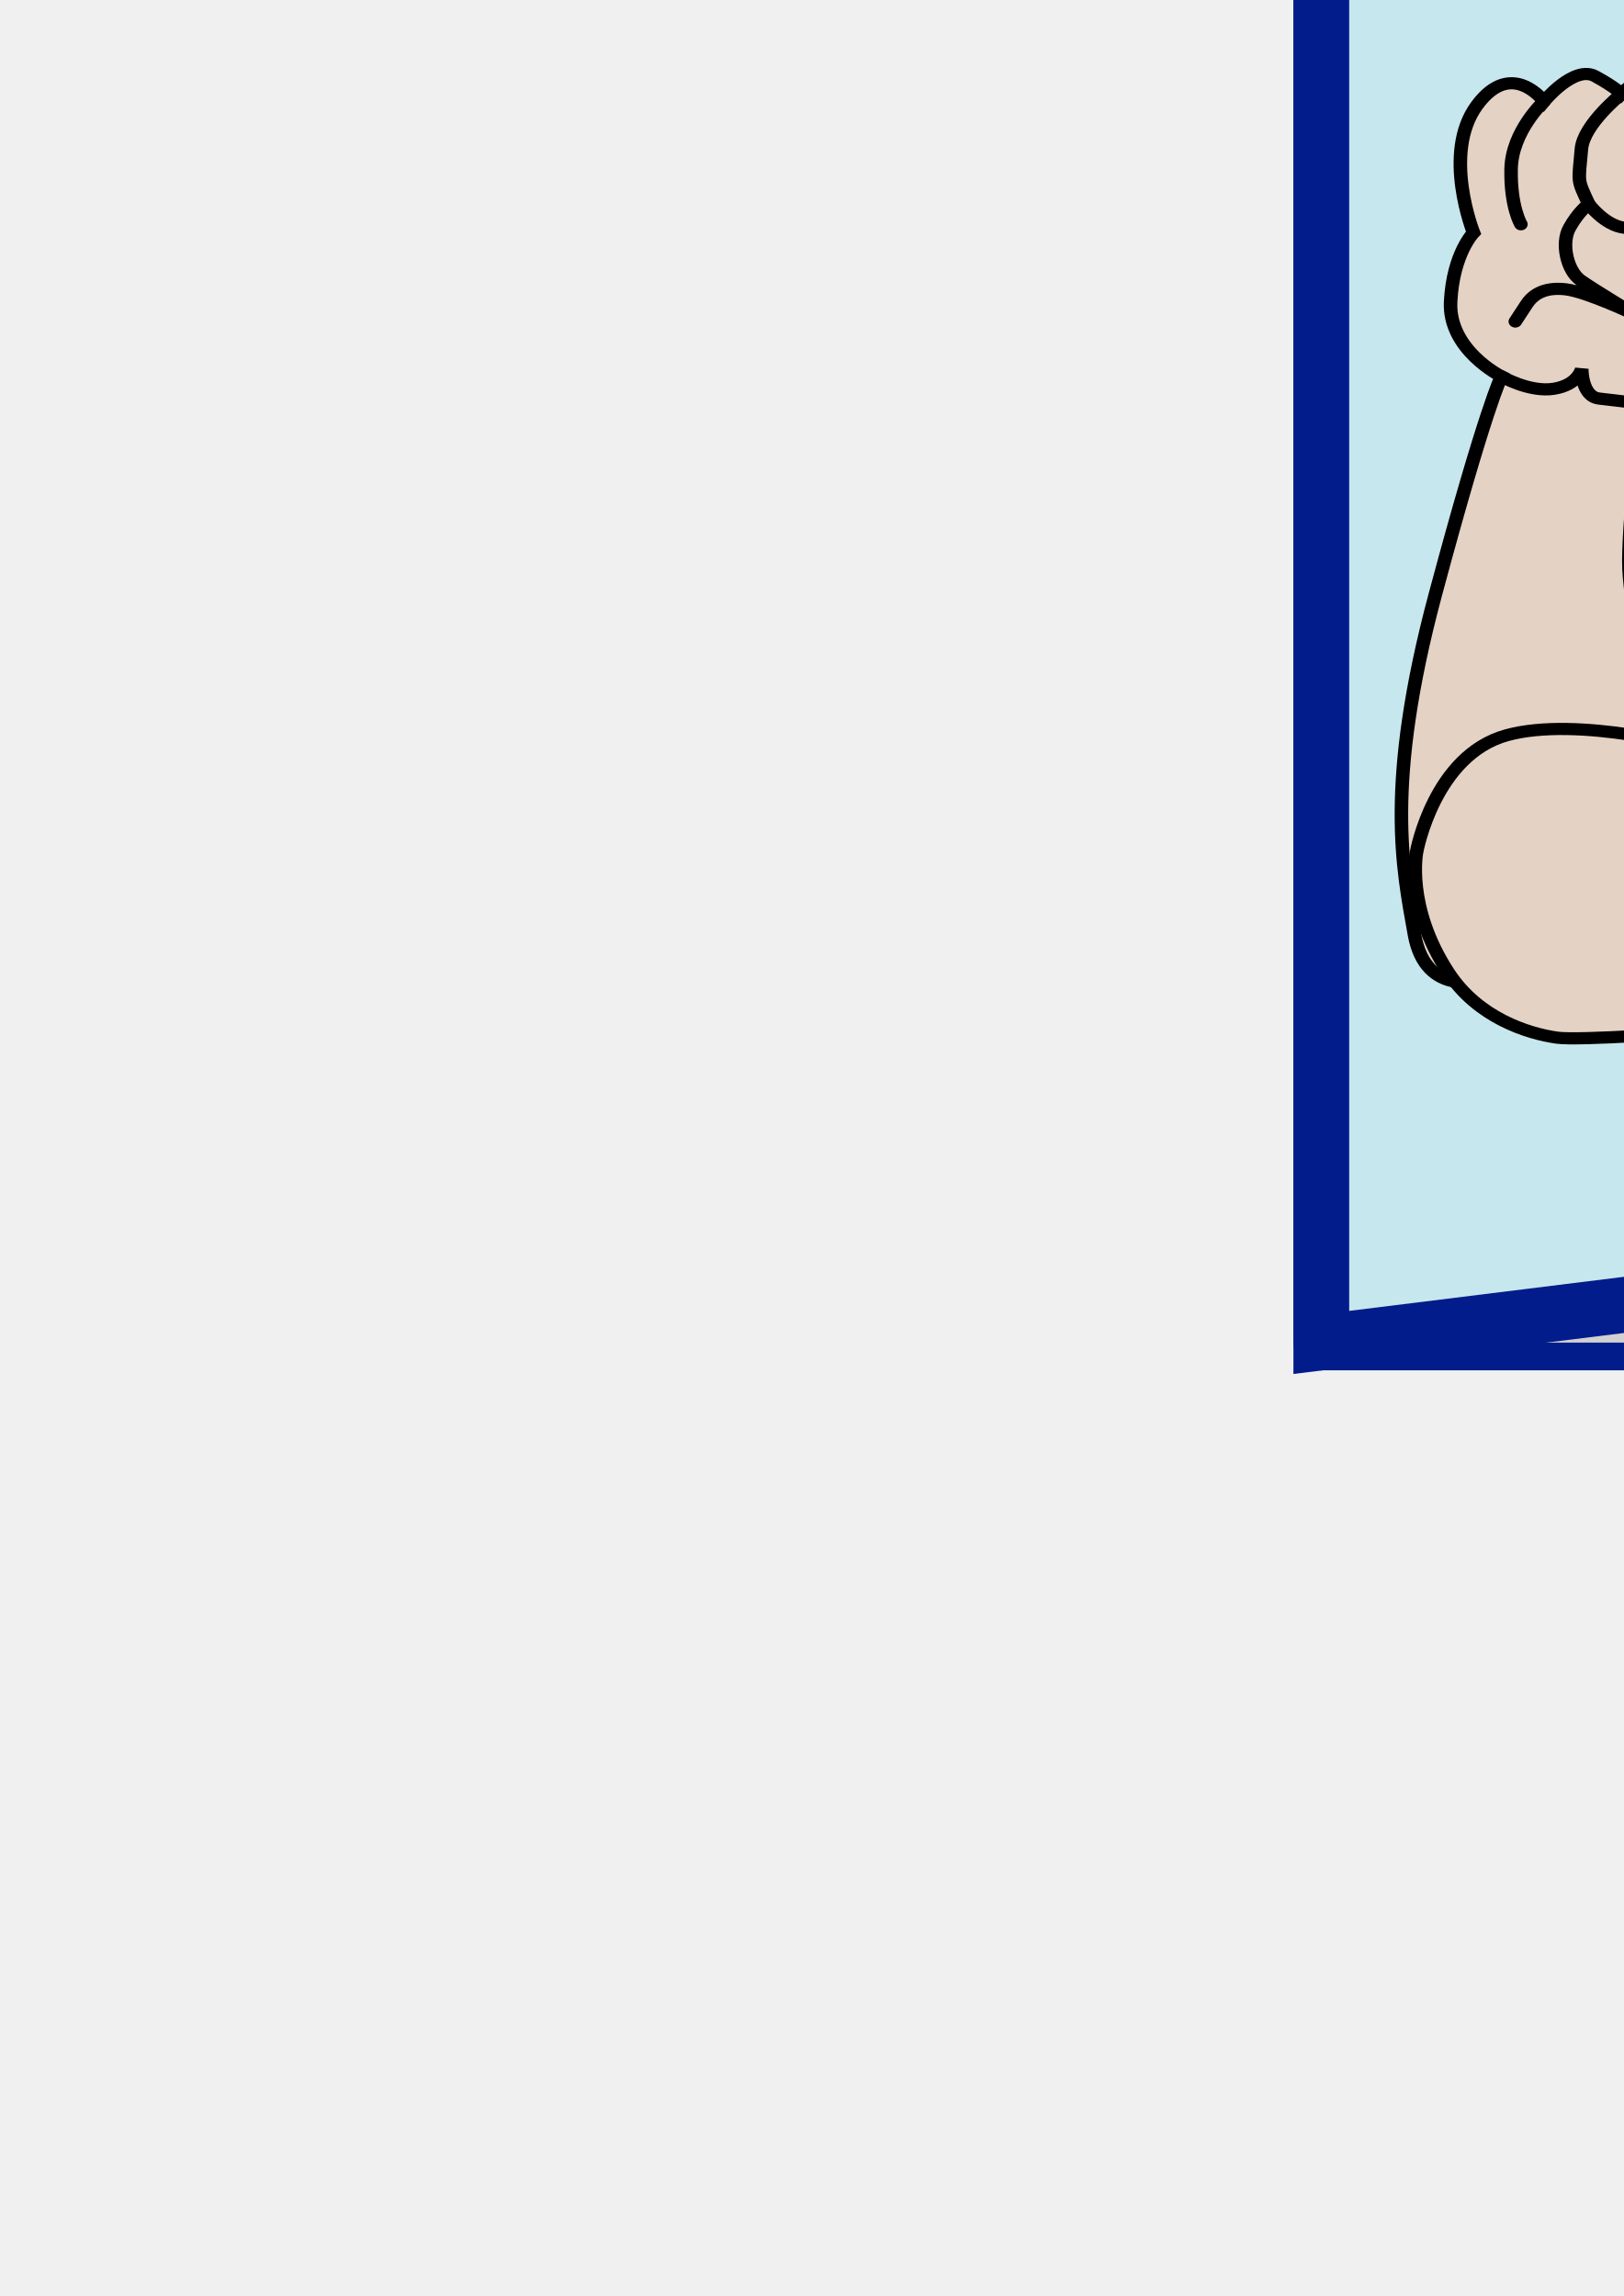
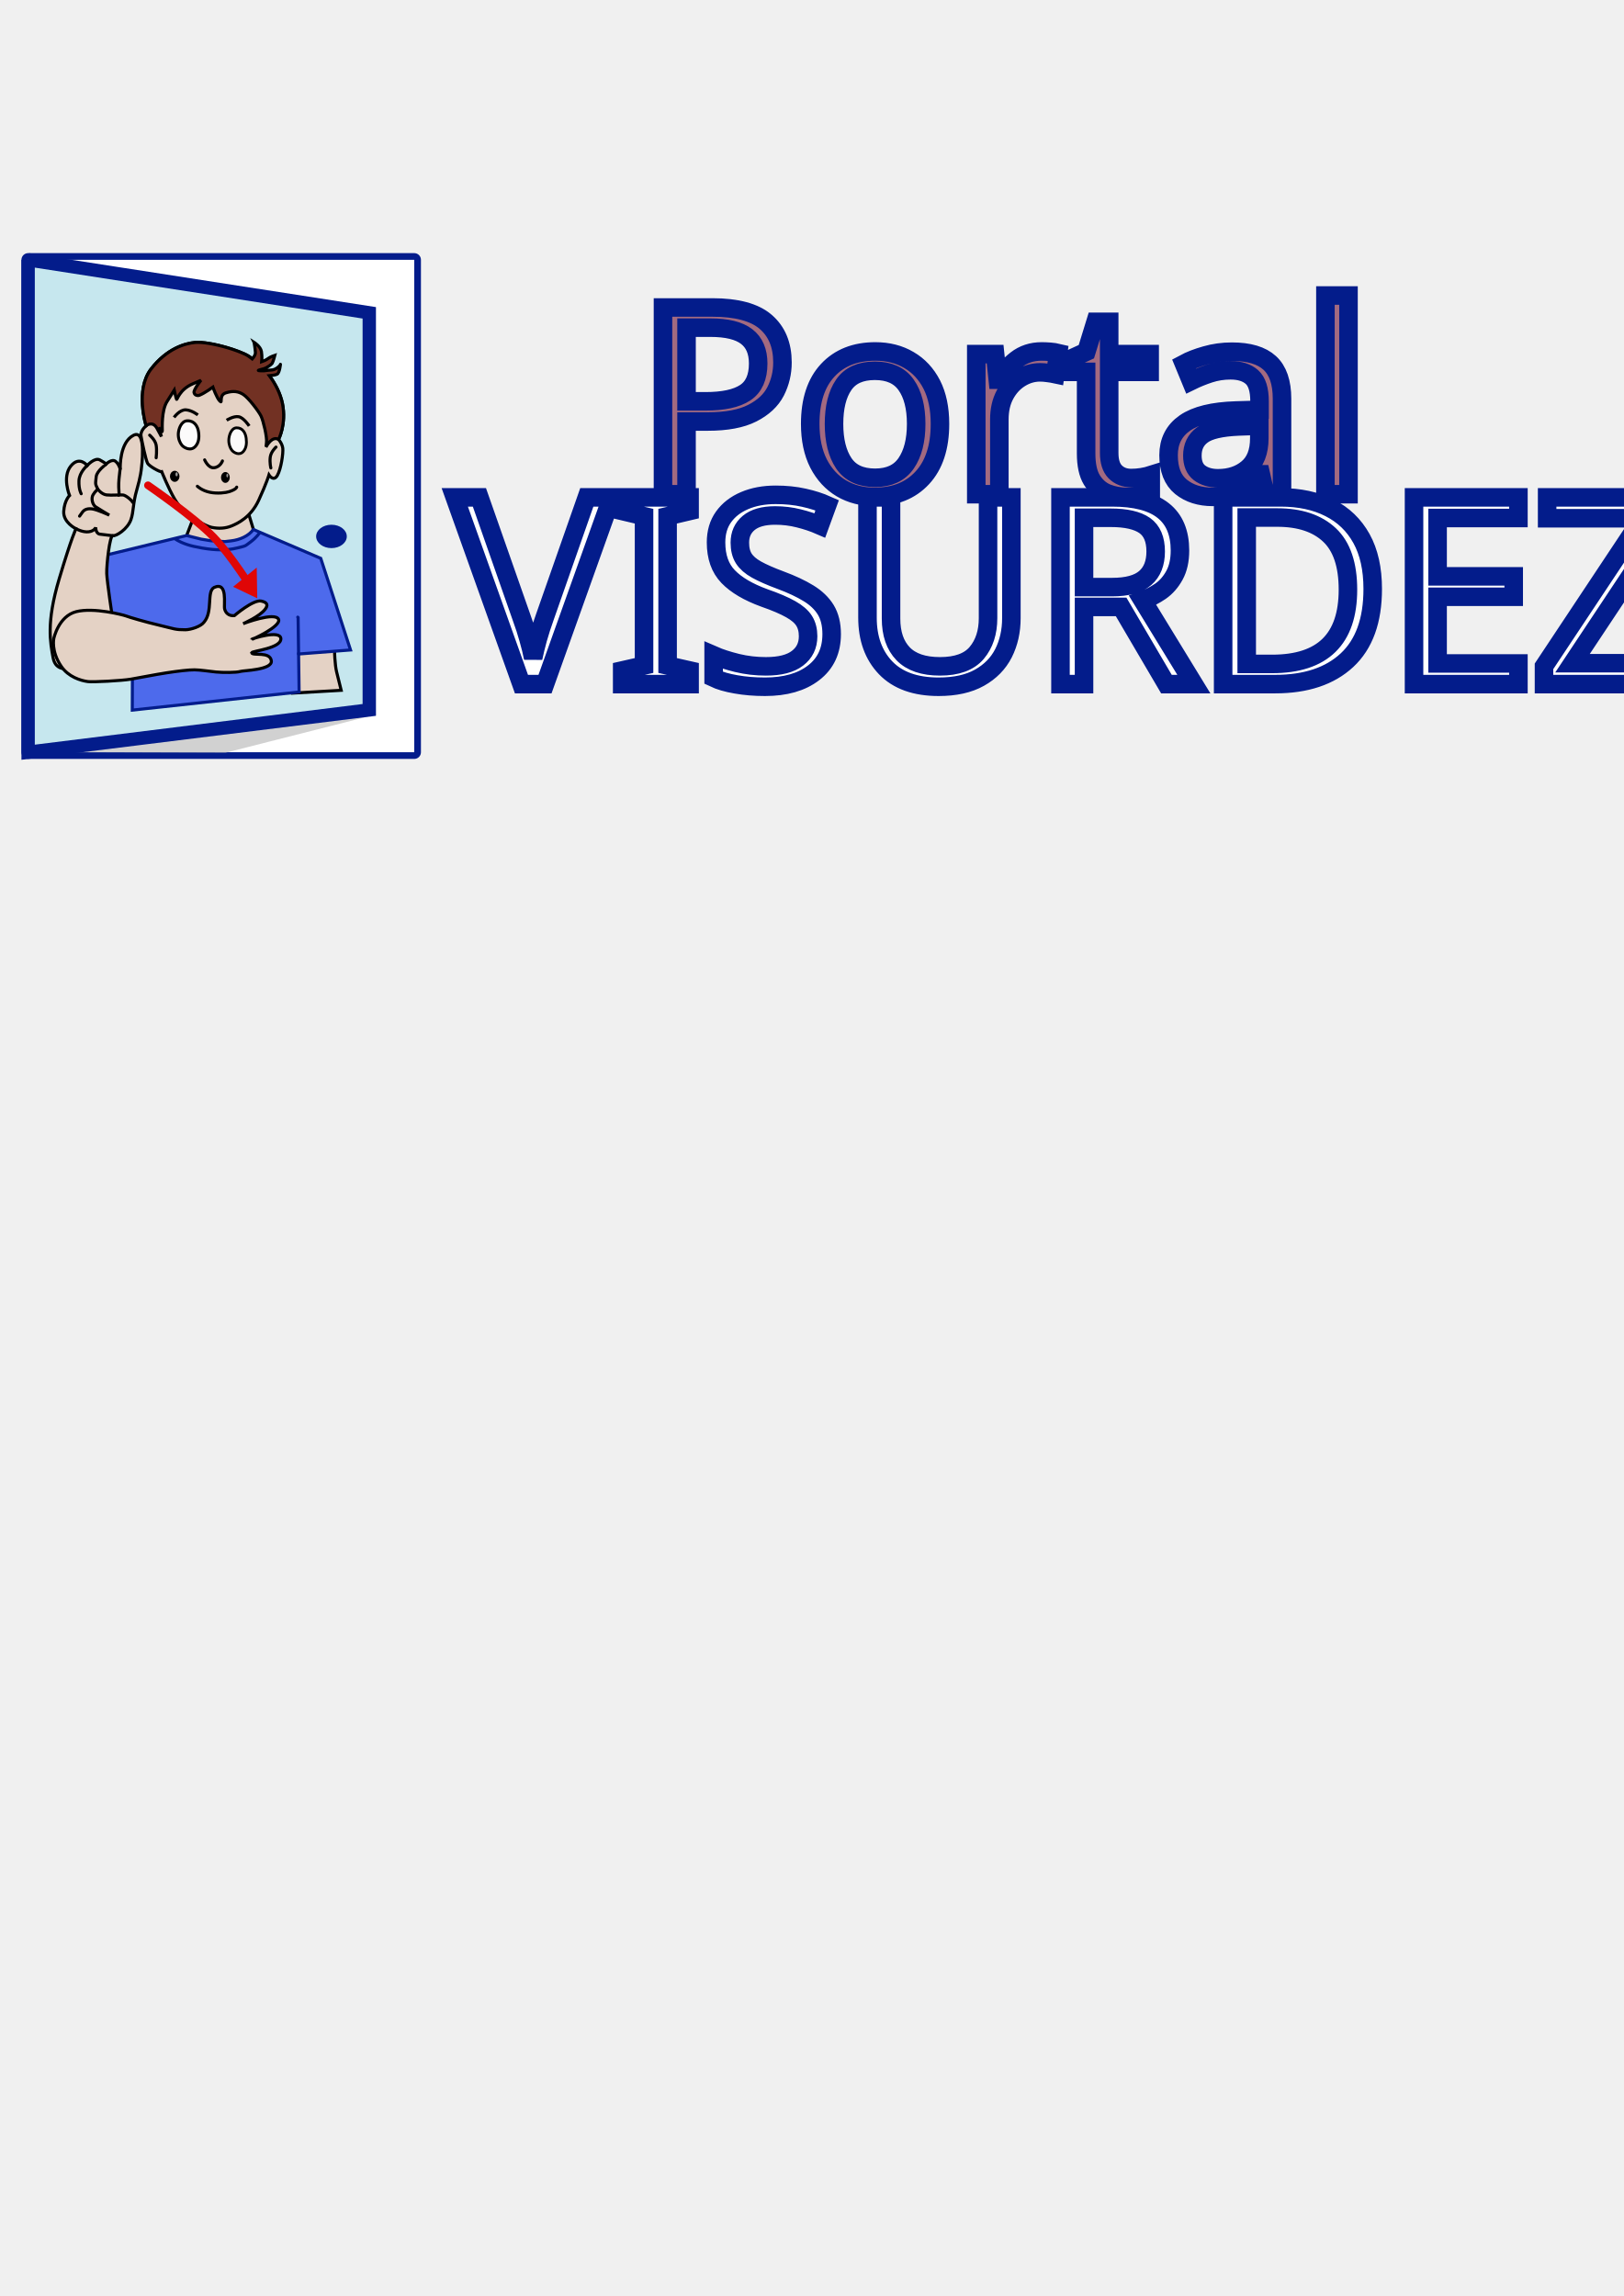
<svg xmlns="http://www.w3.org/2000/svg" width="210mm" height="297mm" viewBox="0 0 210 297" version="1.1" id="svg8">
  <defs id="defs2">
    <marker style="overflow:visible" id="Arrow1Mstart-9-7" refX="0" refY="0" orient="auto">
      <path transform="matrix(0.4,0,0,0.4,4,0)" style="fill:#a56a7d;fill-opacity:1;fill-rule:evenodd;stroke:#a56a7d;stroke-width:1pt;stroke-opacity:1" d="M 0,0 5,-5 -12.5,0 5,5 Z" id="path983-3-8" />
    </marker>
  </defs>
  <g id="layer1">
-     <rect style="fill:#ffffff;fill-opacity:1;stroke:#031c8b;stroke-width:7.211;stroke-linecap:round;stroke-linejoin:round;stroke-miterlimit:4;stroke-dasharray:none;stroke-dashoffset:0;stroke-opacity:1;paint-order:stroke fill markers" id="rect1536" width="208.343" height="265.735" x="170.889" y="-92.083" />
-     <path style="opacity:0.648;fill:#b8b8b8;fill-opacity:1;stroke:none;stroke-width:0.382px;stroke-linecap:butt;stroke-linejoin:miter;stroke-opacity:1" d="m 208.212,167.875 150.924,-14.721 -81.749,20.767 -79.06,-0.269 z" id="path1871" />
-     <text xml:space="preserve" style="font-style:normal;font-variant:normal;font-weight:normal;font-stretch:normal;font-size:141.111px;line-height:1.25;font-family:'Bauhaus 93';-inkscape-font-specification:'Bauhaus 93, ';fill:#a36a80;fill-opacity:1;stroke:#031c8b;stroke-width:10;stroke-miterlimit:4;stroke-dasharray:none;stroke-opacity:1" x="499.736" y="34.429" id="text942">
-       <tspan id="tspan940" x="499.736" y="34.429" style="font-style:normal;font-variant:normal;font-weight:normal;font-stretch:normal;font-size:141.111px;font-family:'Bauhaus 93';-inkscape-font-specification:'Bauhaus 93, ';fill:#a36a80;fill-opacity:1;stroke:#031c8b;stroke-width:10;stroke-miterlimit:4;stroke-dasharray:none;stroke-opacity:1">Portal</tspan>
+     <rect style="fill:#ffffff;fill-opacity:1;stroke:#031c8b;stroke-width:1.728;stroke-linecap:round;stroke-linejoin:round;stroke-miterlimit:4;stroke-dasharray:none;stroke-dashoffset:0;stroke-opacity:1;paint-order:stroke fill markers" id="rect1536" width="49.94" height="63.697" x="3.638" y="33.608" />
+     <path style="opacity:0.648;fill:#b8b8b8;fill-opacity:1;stroke:none;stroke-width:0.091px;stroke-linecap:butt;stroke-linejoin:miter;stroke-opacity:1" d="m 12.585,95.92 36.176,-3.529 -19.595,4.978 -18.951,-0.064 z" id="path1871" />
+     <text xml:space="preserve" style="font-style:normal;font-variant:normal;font-weight:normal;font-stretch:normal;font-size:33.824px;line-height:1.25;font-family:'Bauhaus 93';-inkscape-font-specification:'Bauhaus 93, ';fill:#a36a80;fill-opacity:1;stroke:#031c8b;stroke-width:2.397;stroke-miterlimit:4;stroke-dasharray:none;stroke-opacity:1" x="82.463" y="63.933" id="text942">
+       <tspan id="tspan940" x="82.463" y="63.933" style="font-style:normal;font-variant:normal;font-weight:normal;font-stretch:normal;font-size:33.824px;font-family:'Bauhaus 93';-inkscape-font-specification:'Bauhaus 93, ';fill:#a36a80;fill-opacity:1;stroke:#031c8b;stroke-width:2.397;stroke-miterlimit:4;stroke-dasharray:none;stroke-opacity:1">Portal</tspan>
    </text>
-     <text xml:space="preserve" style="font-style:normal;font-variant:normal;font-weight:normal;font-stretch:normal;font-size:141.111px;line-height:1.25;font-family:'Bauhaus 93';-inkscape-font-specification:'Bauhaus 93, ';fill:#ffffff;fill-opacity:1;stroke:#031c8b;stroke-width:10;stroke-miterlimit:4;stroke-dasharray:none;stroke-opacity:1" x="401.09" y="136.906" id="text946">
-       <tspan id="tspan944" x="401.09" y="136.906" style="font-style:normal;font-variant:normal;font-weight:normal;font-stretch:normal;font-size:141.111px;font-family:'Bauhaus 93';-inkscape-font-specification:'Bauhaus 93, ';fill:#ffffff;fill-opacity:1;stroke:#031c8b;stroke-width:10;stroke-miterlimit:4;stroke-dasharray:none;stroke-opacity:1">VISURDEZ</tspan>
+     <text xml:space="preserve" style="font-style:normal;font-variant:normal;font-weight:normal;font-stretch:normal;font-size:33.824px;line-height:1.25;font-family:'Bauhaus 93';-inkscape-font-specification:'Bauhaus 93, ';fill:#ffffff;fill-opacity:1;stroke:#031c8b;stroke-width:2.397;stroke-miterlimit:4;stroke-dasharray:none;stroke-opacity:1" x="58.817" y="88.496" id="text946">
+       <tspan id="tspan944" x="58.817" y="88.496" style="font-style:normal;font-variant:normal;font-weight:normal;font-stretch:normal;font-size:33.824px;font-family:'Bauhaus 93';-inkscape-font-specification:'Bauhaus 93, ';fill:#ffffff;fill-opacity:1;stroke:#031c8b;stroke-width:2.397;stroke-miterlimit:4;stroke-dasharray:none;stroke-opacity:1">VISURDEZ</tspan>
    </text>
-     <path style="fill:#c6e7ee;fill-opacity:1;stroke:#031c8b;stroke-width:7.211;stroke-linecap:butt;stroke-linejoin:miter;stroke-miterlimit:4;stroke-dasharray:none;stroke-opacity:1" d="m 170.889,-92.083 184.07,28.606 V 150.82 L 170.889,173.651 V -92.083" id="path1586" />
-     <ellipse style="opacity:0.997;fill:#031c8b;fill-opacity:1;stroke:none;stroke-width:6.633;stroke-linecap:round;stroke-linejoin:round;paint-order:stroke fill markers" id="path955" cx="334.56" cy="57.191" rx="8.269" ry="6.31" />
-     <g id="g3901" transform="matrix(0.8737149,0,0,0.7861365,121.6004,165.707)">
-       <path style="fill:#e4d2c5;fill-opacity:1;stroke:#000000;stroke-width:2;stroke-linecap:butt;stroke-linejoin:miter;stroke-miterlimit:4;stroke-dasharray:none;stroke-opacity:1" d="m 242.315,-62.999 c 0,0 0.339,10.299 1.451,15.274 1.111,4.968 2.996,13.428 2.996,13.428 l -30.269,2.133 -3.233,-38.752 29.749,-4.978 z" id="path960-3" />
-       <path style="fill:#e4d2c5;fill-opacity:1;stroke:#000000;stroke-width:2;stroke-linecap:butt;stroke-linejoin:miter;stroke-miterlimit:4;stroke-dasharray:none;stroke-opacity:1" d="m 188.07,-161.84 3.217,11.872 -9.574,19.869 -31.4,-14.901 6.048,-19.168 z" id="path958-0" />
-       <path style="fill:#4d6aec;fill-opacity:1;stroke:#031c8b;stroke-width:2;stroke-linecap:butt;stroke-linejoin:miter;stroke-miterlimit:4;stroke-dasharray:none;stroke-opacity:1" d="m 191.288,-149.967 41.893,20.257 19.155,66.2 -32.288,3.093 0.567,27.408 -102.189,13.237 -0.394,-57.541 -38.524,-11.851 4.295,-39.275 18.883,-2.268 47.628,-14.292 8.948,2.462 5.961,1.068 8.532,0.485 3.922,-0.596 c 5.375,-0.816 10.632,-3.613 13.611,-8.387 z" id="path847-7" />
-       <path style="fill:none;stroke:#001988;stroke-width:2;stroke-linecap:round;stroke-linejoin:miter;stroke-miterlimit:4;stroke-dasharray:none;stroke-opacity:1" d="m 220.048,-60.417 -0.544,-26.322 -0.216,-0.292" id="path849-6" />
-       <path style="fill:#e4d2c5;fill-opacity:1;stroke:#000000;stroke-width:2;stroke-linecap:butt;stroke-linejoin:miter;stroke-miterlimit:4;stroke-dasharray:none;stroke-opacity:1" d="m 80.471,-49.57 c 0,0 -8.571,3.19 -10.272,-7.449 -1.703,-10.65 -4.464,-24.581 3.1,-55.964 7.393,-30.672 9.778,-35.87 9.778,-35.87 0,0 -7.895,-4.335 -7.521,-12.311 0.373,-7.954 3.39,-11.326 3.39,-11.326 0,0 -4.709,-13.088 0.507,-20.965 5.149,-7.777 9.927,-0.646 9.927,-0.646 0,0 4.46,-6.036 7.574,-4.142 3.095,1.882 3.87,2.892 3.87,2.892 0,0 3.407,-4.104 5.7,-2.042 2.283,2.052 2.881,6.142 2.873,5.188 -0.008,-0.954 -0.615,-18.729 7.807,-24.063 8.218,-5.205 5.012,24.086 5.012,24.086 0,0 -0.337,5.382 -2.624,14.983 -2.343,9.836 -1.679,15.581 -3.33,21.299 -1.995,6.91 -8.939,12.149 -10.85,11.653 -1.919,-0.498 -3.686,21.205 -3.451,27.075 0.236,5.876 3.869,32.233 3.869,32.233 z" id="path853-5" />
-       <path style="fill:#e4d2c5;fill-opacity:1;stroke:#000000;stroke-width:2;stroke-linecap:butt;stroke-linejoin:miter;stroke-miterlimit:4;stroke-dasharray:none;stroke-opacity:1" d="m 177.835,-152.341 c 3.677,-1.836 11.757,-6.336 16.548,-18.86 4.72,-12.34 6.141,-18.284 6.141,-18.284 0,0 2.839,5.102 5.17,0.317 2.315,-4.752 3.583,-16.323 3.217,-19.738 -0.366,-3.415 -2.67,-6.376 -2.67,-6.376 0,0 4.849,-11.112 2.181,-25.896 -2.794,-15.483 -14.464,-30.49 -23.371,-35.11 -9.09,-4.714 -24.104,-8.526 -30.76,-7.65 -6.277,0.826 -17.255,4.827 -26.828,19.814 -9.821,15.377 -2.649,40.819 -2.649,40.819 0,0 -3.604,3.636 -3.02,7.427 0.584,3.79 3.085,17.311 4.196,19.489 1.109,2.174 7.803,6.3 8.69,5.887 0,0 4.065,11.617 8.03,19.413 3.663,7.201 9.853,12.317 9.853,12.317 0,0 8.692,6.702 12.989,7.664 4.256,0.952 8.451,0.681 12.282,-1.231 z" id="path857-55" />
-       <path id="path857-5-5" style="fill:#723123;fill-opacity:1;stroke:#000000;stroke-width:2;stroke-linecap:butt;stroke-linejoin:miter;stroke-miterlimit:4;stroke-dasharray:none;stroke-opacity:1" d="m 190.444,-285.089 c 0,0 0.731,4.32 0.893,7.344 0.084,1.553 -0.906,3.325 -1.893,4.689 -1.655,-1.378 -2.846,-2.43 -4.393,-3.233 -6.229,-3.231 -15.212,-6.029 -22.42,-7.197 -3.317,-0.537 -6.249,-0.728 -8.34,-0.453 -6.277,0.826 -17.255,4.826 -26.828,19.814 -9.821,15.377 -2.649,40.819 -2.649,40.819 0,0 3.927,-4.031 6.674,1.778 l 2.735,5.782 -1.673,-6.607 c 0,0 2.184,4.577 2.161,2.503 -0.023,-2.074 -0.696,-14.781 2.761,-21.265 3.424,-6.423 4.274,-8.132 4.274,-8.132 0,0 1.112,5.801 1.468,6.523 0.355,0.721 1.575,-7.003 9.792,-11.385 l 5.011,-2.673 c 0,0 -4.532,6.869 -4.166,8.926 0.366,2.057 2.269,2.365 3.31,1.86 3.261,-1.585 8.223,-6.048 8.223,-6.048 0,0 2.414,7.793 4.409,10.014 1.987,2.212 -1.045,-4.303 3.638,-6.123 4.63,-1.799 7.785,-1.174 10.703,0.933 3.257,2.351 9.637,11.911 11.084,15.282 1.443,3.362 3.956,15.146 3.568,18.958 -0.255,2.512 -0.163,3.01 -0.325,3.483 0.655,-1.514 3.838,-8.235 7.781,-5.784 0,0 4.849,-11.112 2.181,-25.896 -1.285,-7.12 -4.425,-14.098 -8.303,-20.023 1.885,-0.259 4.04,-0.672 4.858,-1.287 1.559,-1.17 2.007,-7.812 1.916,-7.09 -0.091,0.723 -1.833,2.748 -3.464,3.597 -1.735,0.903 -2.094,0.394 -6.553,1.3 -8.218,0.444 0.167,-1.348 -0.013,-1.571 1.531,-0.517 4.474,-3.073 4.893,-3.917 0.716,-1.442 1.638,-5.878 1.638,-5.878 0,0 -2.895,1.171 -4.155,2.432 -1.262,1.262 -3.932,2.425 -3.932,2.425 0,0 0.31,-3.683 -0.242,-7.356 -0.553,-3.673 -4.62,-6.543 -4.62,-6.543 z" />
-       <path style="fill:#fcfbfb;fill-opacity:1;stroke:#000000;stroke-width:2;stroke-linecap:butt;stroke-linejoin:miter;stroke-miterlimit:4;stroke-dasharray:none;stroke-opacity:1" d="m 144.547,-218.194 c 0.023,-3.595 1.712,-9.959 5.718,-10.113 4.549,-0.174 6.655,4.083 7.191,8.415 0.536,4.332 0.087,7.881 -1.886,10.568 -3.023,4.117 -7.415,1.09 -8.657,-0.618 -1.244,-1.712 -2.39,-4.653 -2.367,-8.252 z" id="path886-3" />
-       <path style="fill:#fcfbfb;fill-opacity:1;stroke:#000000;stroke-width:2;stroke-linecap:butt;stroke-linejoin:miter;stroke-miterlimit:4;stroke-dasharray:none;stroke-opacity:1" d="m 175.237,-215.473 c 0.007,-3.473 1.557,-9.625 5.291,-9.787 4.241,-0.184 6.222,3.923 6.739,8.108 0.516,4.184 0.112,7.615 -1.719,10.217 -2.804,3.985 -6.91,1.072 -8.073,-0.574 -1.166,-1.65 -2.245,-4.487 -2.238,-7.963 z" id="path886-1-2" />
-       <ellipse style="fill:#000000;fill-opacity:1;stroke:#000000;stroke-width:2.067;stroke-linecap:round;stroke-linejoin:round;stroke-miterlimit:4;stroke-dasharray:none;stroke-opacity:1;paint-order:stroke fill markers" id="path908-5" cx="145.021" cy="-178.809" rx="1.979" ry="2.711" />
-       <ellipse style="fill:#000000;fill-opacity:1;stroke:#000000;stroke-width:2.067;stroke-linecap:round;stroke-linejoin:round;stroke-miterlimit:4;stroke-dasharray:none;stroke-opacity:1;paint-order:stroke fill markers" id="path908-1-5" cx="177.344" cy="-178.87" rx="1.979" ry="2.711" />
-       <path style="fill:none;stroke:#000000;stroke-width:2;stroke-linecap:butt;stroke-linejoin:miter;stroke-miterlimit:4;stroke-dasharray:none;stroke-opacity:1" d="m 175.338,-229.558 c 0,0 4.119,-3.267 7.31,-2.697 3.167,0.565 6.561,6.54 6.561,6.54" id="path932-2" />
-       <path style="fill:none;stroke:#000000;stroke-width:2;stroke-linecap:butt;stroke-linejoin:miter;stroke-miterlimit:4;stroke-dasharray:none;stroke-opacity:1" d="m 141.805,-229.701 c 0,0 3.401,-5.774 7.188,-5.586 3.755,0.186 7.352,3.49 7.352,3.49" id="path934-7" />
-       <path style="fill:none;stroke:#000000;stroke-width:2;stroke-linecap:round;stroke-linejoin:miter;stroke-miterlimit:4;stroke-dasharray:none;stroke-opacity:1" d="m 127.052,-216.595 c 0,0 3.451,3.309 4.029,7.063 0.577,3.753 0.097,9.057 0.097,9.057" id="path936-4" />
-       <path style="fill:none;stroke:#000000;stroke-width:2;stroke-linecap:round;stroke-linejoin:miter;stroke-miterlimit:4;stroke-dasharray:none;stroke-opacity:1" d="m 204.694,-209.692 c 0,0 -3.116,3.361 -3.496,7.392 -0.381,4.039 0.45,7.739 0.45,7.739" id="path938-4" />
-       <path style="fill:none;stroke:#000000;stroke-width:2;stroke-linecap:round;stroke-linejoin:miter;stroke-miterlimit:4;stroke-dasharray:none;stroke-opacity:1" d="m 160.826,-199.561 c 0,0 2.259,5.987 5.743,5.538 3.914,-0.505 5.187,-4.994 5.187,-4.994" id="path940-4" />
-       <path style="fill:none;stroke:#000000;stroke-width:2;stroke-linecap:round;stroke-linejoin:miter;stroke-miterlimit:4;stroke-dasharray:none;stroke-opacity:1" d="m 156.536,-180.512 c 0,0 2.77,3.092 7.73,4.189 4.601,1.018 9.769,0.201 11.908,-0.672 4.479,-1.828 4.53,-3.327 4.53,-3.327" id="path944-0" />
-       <path style="fill:none;stroke:#031c8b;stroke-width:2;stroke-linecap:butt;stroke-linejoin:miter;stroke-miterlimit:4;stroke-dasharray:none;stroke-opacity:1" d="m 142.858,-142.917 c 0,0 2.024,2.174 7.689,4.334 2.51,0.957 5.556,1.705 9.372,2.418 8.32,1.556 15.013,1.616 21.596,-0.365 5.536,-1.665 4.403,-1.124 8.246,-4.56 3.704,-3.31 5.333,-6.507 5.333,-6.507" id="path946-2" />
-       <path style="fill:#e4d2c5;fill-opacity:1;stroke:#000000;stroke-width:2;stroke-linecap:butt;stroke-linejoin:miter;stroke-miterlimit:4;stroke-dasharray:none;stroke-opacity:1" d="m 70.526,-70.655 c 0,0 2.608,-15.848 13.324,-19.146 10.473,-3.223 28.259,2.021 30.019,2.781 2.225,0.961 11.24,4.053 20.579,6.558 9.156,2.455 9.414,3.143 15.821,3.064 3.309,-0.091 9.375,-2.402 11.29,-5.541 5.557,-7.843 1.226,-21.849 5.911,-24.983 8.622,-4.634 5.889,12.543 6.661,15.544 1.434,5.573 6.026,4.568 6.026,4.568 0,0 11.495,-11.721 16.369,-10.63 4.403,0.985 4.083,3.419 2.609,5.777 -3.337,5.339 -13.561,10.614 -13.561,10.614 0,0 19.705,-8.975 21.857,-3.276 1.871,4.956 -16.533,15.012 -16.552,14.565 -0.019,-0.447 17.828,-7.33 18.08,-0.644 0.263,6.976 -17.345,8.85 -17.971,10.235 0.556,2.519 11.466,-1.314 12.242,5.838 0.709,6.534 -17.257,6.95 -19.017,7.647 -2.308,0.914 -10.808,0.936 -14.982,0.478 -4.04,-0.443 -9.644,-1.484 -13.149,-1.489 -3.533,-0.005 -9.907,0.892 -16.925,2.187 -7.131,1.315 -16.378,3.545 -21.854,4.663 -5.544,1.132 -23.009,2.271 -25.98,1.804 -4.404,-0.692 -11.718,-3.296 -16.098,-10.715 -6.403,-10.846 -4.698,-19.898 -4.698,-19.898 z" id="path851-1" />
-       <path style="fill:none;stroke:#000000;stroke-width:2;stroke-linecap:round;stroke-linejoin:miter;stroke-miterlimit:4;stroke-dasharray:none;stroke-opacity:1" d="m 89.378,-194.101 c 0,0 -4.762,4.883 -4.87,11.123 -0.108,6.251 1.453,9.093 1.453,9.093" id="path948-9" />
-       <path style="fill:none;stroke:#000000;stroke-width:2;stroke-linecap:round;stroke-linejoin:miter;stroke-miterlimit:4;stroke-dasharray:none;stroke-opacity:1" d="m 100.822,-195.351 c 8.1e-4,0.113 -5.585,4.999 -5.906,9.086 -0.449,5.715 -0.655,4.852 1.089,9.062 0,0 2.352,3.525 5.284,3.892 3.112,0.389 8.342,-0.366 10.075,-0.13 1.726,0.234 5.716,4.083 5.725,5.093" id="path950-0" />
-       <path style="fill:none;stroke:#000000;stroke-width:2;stroke-linecap:butt;stroke-linejoin:miter;stroke-miterlimit:4;stroke-dasharray:none;stroke-opacity:1" d="m 109.393,-192.854 c 0,0 -0.422,4.393 -0.661,7.938 -0.623,9.221 1.093,13.021 -0.604,11.267" id="path952-9" />
-       <path style="fill:none;stroke:#000000;stroke-width:2;stroke-linecap:round;stroke-linejoin:miter;stroke-miterlimit:4;stroke-dasharray:none;stroke-opacity:1" d="m 96.005,-177.203 c 0,0 -1.515,1.193 -2.868,3.932 -1.251,2.533 -0.346,7.013 1.642,8.591 1.749,1.388 8.311,5.793 8.311,5.793 0,0 -7.333,-3.891 -10.513,-4.298 -3.41,-0.437 -4.992,1.134 -5.772,2.459 l -1.672,2.84" id="path954-2" />
-       <path style="fill:none;stroke:#000000;stroke-width:2;stroke-linecap:round;stroke-linejoin:miter;stroke-miterlimit:4;stroke-dasharray:none;stroke-opacity:1" d="m 83.076,-148.853 c 0,0 4.159,2.696 7.793,2.03 3.605,-0.661 4.101,-3.295 4.101,-3.295 0,0 -0.069,4.544 2.552,4.91 2.606,0.364 7.99,1.027 7.99,1.027" id="path956-1" />
-       <path style="fill:#e00606;fill-opacity:1;stroke:#e00606;stroke-width:2;stroke-linecap:butt;stroke-linejoin:miter;stroke-miterlimit:4;stroke-dasharray:none;stroke-opacity:1" d="m 193.12,-102.146 -0.429,-18.096 -11.778,11.448 z" id="path1386-7" />
-       <path style="fill:none;stroke:#e00606;stroke-width:5;stroke-linecap:round;stroke-linejoin:miter;stroke-miterlimit:4;stroke-dasharray:none;stroke-opacity:1" d="m 126.372,-180.632 c 0,0 28.662,22.473 40.458,36.539 11.171,13.321 24.338,37.571 24.338,37.571" id="path1508" />
+     <path style="fill:#c6e7ee;fill-opacity:1;stroke:#031c8b;stroke-width:1.728;stroke-linecap:butt;stroke-linejoin:miter;stroke-miterlimit:4;stroke-dasharray:none;stroke-opacity:1" d="M 3.638,33.608 47.76,40.465 V 91.832 L 3.638,97.304 v -63.697" id="path1586" />
+     <g id="g1192">
+       <ellipse style="opacity:0.997;fill:#031c8b;fill-opacity:1;stroke:none;stroke-width:1.59;stroke-linecap:round;stroke-linejoin:round;paint-order:stroke fill markers" id="path955" cx="42.87" cy="69.389" rx="1.982" ry="1.512" />
+       <path style="fill:#e4d2c5;fill-opacity:1;stroke:#000000;stroke-width:0.397;stroke-linecap:butt;stroke-linejoin:miter;stroke-miterlimit:4;stroke-dasharray:none;stroke-opacity:1" d="m 43.257,84.16 c 0,0 0.052,1.841 0.273,2.732 0.221,0.889 0.597,2.402 0.597,2.402 l -6.304,0.366 -0.602,-6.951 6.203,-0.853 z" id="path960-3" />
+       <path style="fill:#e4d2c5;fill-opacity:1;stroke:#000000;stroke-width:0.397;stroke-linecap:butt;stroke-linejoin:miter;stroke-miterlimit:4;stroke-dasharray:none;stroke-opacity:1" d="m 32.123,66.352 0.652,2.139 -2.048,3.543 -6.589,-2.759 1.317,-3.435 z" id="path958-0" />
+       <path style="fill:#4d6aec;fill-opacity:1;stroke:#031c8b;stroke-width:0.397;stroke-linecap:butt;stroke-linejoin:miter;stroke-miterlimit:4;stroke-dasharray:none;stroke-opacity:1" d="m 32.775,68.491 8.707,3.731 3.854,11.857 -6.718,0.52 0.067,4.912 -21.575,2.346 0.037,-10.422 -8.214,-2.206 1.007,-7.124 4.046,-0.367 10.152,-2.463 1.885,0.467 1.255,0.207 1.796,0.109 0.826,-0.097 c 1.131,-0.133 2.24,-0.621 2.874,-1.47 z" id="path847-7" />
+       <path style="fill:none;stroke:#001988;stroke-width:0.397;stroke-linecap:round;stroke-linejoin:miter;stroke-miterlimit:4;stroke-dasharray:none;stroke-opacity:1" d="m 38.619,84.599 -0.064,-4.715 -0.044,-0.053" id="path849-6" />
+       <path style="fill:#e4d2c5;fill-opacity:1;stroke:#000000;stroke-width:0.397;stroke-linecap:butt;stroke-linejoin:miter;stroke-miterlimit:4;stroke-dasharray:none;stroke-opacity:1" d="m 9.053,86.427 c 0,0 -1.85,0.573 -2.192,-1.365 -0.343,-1.94 -0.907,-4.479 0.791,-10.174 1.655,-5.553 2.178,-6.49 2.178,-6.49 0,0 -1.685,-0.809 -1.587,-2.256 0.097,-1.443 0.752,-2.045 0.752,-2.045 0,0 -0.982,-2.39 0.155,-3.801 1.121,-1.391 2.128,-0.081 2.128,-0.081 0,0 0.967,-1.077 1.629,-0.723 0.657,0.352 0.82,0.537 0.82,0.537 0,0 0.736,-0.73 1.221,-0.349 0.482,0.379 0.601,1.121 0.602,0.948 3.69e-4,-0.173 -0.091,-3.388 1.713,-4.318 1.758,-0.906 1.015,4.367 1.015,4.367 0,0 -0.083,0.971 -0.589,2.697 -0.519,1.77 -0.39,2.81 -0.753,3.839 -0.439,1.244 -1.931,2.173 -2.338,2.078 -0.409,-0.095 -0.832,3.831 -0.795,4.895 0.038,1.065 0.758,5.848 0.758,5.848 z" id="path853-5" />
+       <path style="fill:#e4d2c5;fill-opacity:1;stroke:#000000;stroke-width:0.397;stroke-linecap:butt;stroke-linejoin:miter;stroke-miterlimit:4;stroke-dasharray:none;stroke-opacity:1" d="m 29.956,68.029 c 0.776,-0.32 2.481,-1.104 3.509,-3.336 1.012,-2.196 1.32,-3.256 1.32,-3.256 0,0 0.584,0.923 1.08,0.074 0.493,-0.842 0.779,-2.908 0.709,-3.52 -0.07,-0.612 -0.545,-1.151 -0.545,-1.151 0,0 1.033,-1.968 0.504,-4.622 -0.554,-2.78 -2.964,-5.52 -4.821,-6.392 -1.898,-0.891 -5.048,-1.653 -6.453,-1.53 -1.327,0.116 -3.657,0.778 -5.716,3.429 -2.118,2.726 -0.647,7.347 -0.647,7.347 0,0 -0.773,0.641 -0.657,1.328 0.116,0.686 0.619,3.136 0.851,3.533 0.231,0.396 1.643,1.164 1.832,1.093 0,0 0.838,2.108 1.662,3.526 0.76,1.309 2.059,2.249 2.059,2.249 0,0 1.822,1.231 2.726,1.416 0.895,0.183 1.778,0.146 2.588,-0.188 z" id="path857-55" />
+       <path id="path857-5-5" style="fill:#723123;fill-opacity:1;stroke:#000000;stroke-width:0.397;stroke-linecap:butt;stroke-linejoin:miter;stroke-miterlimit:4;stroke-dasharray:none;stroke-opacity:1" d="m 32.859,44.279 c 0,0 0.145,0.777 0.173,1.319 0.015,0.278 -0.196,0.59 -0.405,0.83 -0.344,-0.255 -0.591,-0.449 -0.914,-0.601 -1.3,-0.61 -3.182,-1.158 -4.696,-1.405 -0.698,-0.114 -1.315,-0.163 -1.757,-0.125 -1.327,0.116 -3.656,0.778 -5.716,3.429 -2.118,2.726 -0.647,7.347 -0.647,7.347 0,0 0.842,-0.711 1.413,0.348 l 0.568,1.053 -0.341,-1.198 c 0,0 0.454,0.834 0.453,0.46 -6.12e-4,-0.374 -0.117,-2.666 0.629,-3.819 0.738,-1.141 0.921,-1.445 0.921,-1.445 0,0 0.223,1.049 0.297,1.181 0.074,0.131 0.347,-1.253 2.092,-2.003 l 1.063,-0.457 c 0,0 -0.97,1.213 -0.897,1.585 0.073,0.371 0.474,0.435 0.695,0.349 0.691,-0.27 1.745,-1.049 1.745,-1.049 0,0 0.493,1.41 0.908,1.817 0.413,0.406 -0.211,-0.777 0.777,-1.082 0.976,-0.301 1.637,-0.175 2.245,0.216 0.678,0.436 1.996,2.176 2.293,2.786 0.296,0.608 0.799,2.728 0.71,3.408 -0.058,0.449 -0.04,0.538 -0.075,0.622 0.14,-0.269 0.818,-1.459 1.637,-1.005 0,0 1.033,-1.968 0.504,-4.622 -0.255,-1.278 -0.897,-2.54 -1.696,-3.618 0.394,-0.037 0.845,-0.101 1.017,-0.207 0.328,-0.202 0.434,-1.386 0.413,-1.258 -0.02,0.129 -0.388,0.482 -0.73,0.626 -0.364,0.153 -0.438,0.06 -1.372,0.201 -1.721,0.04 0.037,-0.24 3.86e-4,-0.281 0.321,-0.085 0.941,-0.528 1.03,-0.677 0.152,-0.254 0.353,-1.043 0.353,-1.043 0,0 -0.607,0.195 -0.873,0.414 -0.266,0.219 -0.827,0.414 -0.827,0.414 0,0 0.072,-0.657 -0.037,-1.317 -0.109,-0.66 -0.954,-1.194 -0.954,-1.194 z" />
+       <path style="fill:#fcfbfb;fill-opacity:1;stroke:#000000;stroke-width:0.382;stroke-linecap:butt;stroke-linejoin:miter;stroke-miterlimit:4;stroke-dasharray:none;stroke-opacity:1" d="m 23.06,56.157 c 0.012,-0.622 0.367,-1.716 1.181,-1.727 0.924,-0.013 1.343,0.731 1.443,1.482 0.1,0.75 0.002,1.362 -0.403,1.819 -0.622,0.701 -1.508,0.161 -1.756,-0.139 -0.249,-0.301 -0.476,-0.813 -0.465,-1.436 z" id="path886-3" />
+       <path style="fill:#fcfbfb;fill-opacity:1;stroke:#000000;stroke-width:0.358;stroke-linecap:butt;stroke-linejoin:miter;stroke-miterlimit:4;stroke-dasharray:none;stroke-opacity:1" d="m 29.589,56.935 c 0.007,-0.571 0.307,-1.578 1.005,-1.594 0.793,-0.019 1.156,0.662 1.245,1.351 0.089,0.689 0.008,1.252 -0.339,1.675 -0.531,0.647 -1.293,0.157 -1.507,-0.117 -0.215,-0.274 -0.412,-0.744 -0.404,-1.315 z" id="path886-1-2" />
+       <ellipse style="fill:#000000;fill-opacity:1;stroke:#000000;stroke-width:0.411;stroke-linecap:round;stroke-linejoin:round;stroke-miterlimit:4;stroke-dasharray:none;stroke-opacity:1;paint-order:stroke fill markers" id="path908-5" cx="22.598" cy="61.614" rx="0.414" ry="0.511" />
+       <ellipse style="fill:#000000;fill-opacity:1;stroke:#000000;stroke-width:0.389;stroke-linecap:round;stroke-linejoin:round;stroke-miterlimit:4;stroke-dasharray:none;stroke-opacity:1;paint-order:stroke fill markers" id="path908-1-5" cx="29.15" cy="61.761" rx="0.374" ry="0.508" />
+       <path style="fill:none;stroke:#000000;stroke-width:0.397;stroke-linecap:butt;stroke-linejoin:miter;stroke-miterlimit:4;stroke-dasharray:none;stroke-opacity:1" d="m 29.314,54.36 c 0,0 0.875,-0.571 1.546,-0.456 0.665,0.114 1.367,1.2 1.367,1.2" id="path932-2" />
+       <path style="fill:none;stroke:#000000;stroke-width:0.397;stroke-linecap:butt;stroke-linejoin:miter;stroke-miterlimit:4;stroke-dasharray:none;stroke-opacity:1" d="m 22.511,53.991 c 0,0 0.731,-1.025 1.531,-0.975 0.793,0.05 1.545,0.659 1.545,0.659" id="path934-7" />
+       <path style="fill:none;stroke:#000000;stroke-width:0.397;stroke-linecap:round;stroke-linejoin:miter;stroke-miterlimit:4;stroke-dasharray:none;stroke-opacity:1" d="m 19.357,56.292 c 0,0 0.726,0.61 0.84,1.29 0.115,0.679 0.002,1.634 0.002,1.634" id="path936-4" />
+       <path style="fill:none;stroke:#000000;stroke-width:0.397;stroke-linecap:round;stroke-linejoin:miter;stroke-miterlimit:4;stroke-dasharray:none;stroke-opacity:1" d="m 35.695,57.835 c 0,0 -0.658,0.59 -0.745,1.31 -0.087,0.722 0.079,1.387 0.079,1.387" id="path938-4" />
+       <path style="fill:none;stroke:#000000;stroke-width:0.397;stroke-linecap:round;stroke-linejoin:miter;stroke-miterlimit:4;stroke-dasharray:none;stroke-opacity:1" d="m 26.468,59.488 c 0,0 0.464,1.084 1.199,1.016 0.825,-0.077 1.102,-0.879 1.102,-0.879" id="path940-4" />
+       <path style="fill:none;stroke:#000000;stroke-width:0.397;stroke-linecap:round;stroke-linejoin:miter;stroke-miterlimit:4;stroke-dasharray:none;stroke-opacity:1" d="m 25.525,62.9 c 0,0 0.578,0.565 1.622,0.779 0.967,0.198 2.056,0.067 2.508,-0.083 0.945,-0.314 0.958,-0.583 0.958,-0.583" id="path944-0" />
+       <path style="fill:none;stroke:#031c8b;stroke-width:0.397;stroke-linecap:butt;stroke-linejoin:miter;stroke-miterlimit:4;stroke-dasharray:none;stroke-opacity:1" d="m 22.557,69.631 c 0,0 0.424,0.397 1.618,0.801 0.529,0.179 1.171,0.321 1.975,0.459 1.751,0.3 3.16,0.327 4.548,-0.013 1.166,-0.285 0.927,-0.191 1.74,-0.798 0.783,-0.584 1.13,-1.153 1.13,-1.153" id="path946-2" />
+       <path style="fill:#e4d2c5;fill-opacity:1;stroke:#000000;stroke-width:0.397;stroke-linecap:butt;stroke-linejoin:miter;stroke-miterlimit:4;stroke-dasharray:none;stroke-opacity:1" d="m 6.962,82.581 c 0,0 0.596,-2.879 2.905,-3.462 2.251,-0.568 6.041,0.411 6.414,0.552 0.472,0.177 2.385,0.75 4.364,1.217 1.937,0.456 1.99,0.581 3.347,0.575 0.7,-0.012 1.987,-0.42 2.397,-0.983 1.188,-1.404 0.302,-3.934 1.297,-4.489 1.825,-0.817 1.216,2.268 1.372,2.809 0.291,1.005 1.259,0.831 1.259,0.831 0,0 2.437,-2.087 3.456,-1.883 0.92,0.184 0.849,0.621 0.535,1.041 -0.709,0.953 -2.865,1.886 -2.865,1.886 0,0 4.147,-1.581 4.586,-0.556 0.382,0.891 -3.492,2.672 -3.495,2.592 -0.003,-0.08 3.748,-1.293 3.788,-0.094 0.042,1.251 -3.649,1.569 -3.783,1.817 0.112,0.453 2.406,-0.224 2.555,1.06 0.136,1.173 -3.632,1.234 -4.004,1.358 -0.487,0.163 -2.276,0.16 -3.155,0.074 -0.851,-0.083 -2.032,-0.275 -2.773,-0.279 -0.747,-0.004 -2.098,0.153 -3.589,0.381 -1.517,0.232 -3.488,0.629 -4.657,0.828 -1.185,0.201 -4.921,0.397 -5.557,0.31 C 10.418,88.038 8.853,87.56 7.928,86.206 6.575,84.227 6.962,82.581 6.962,82.581 Z" id="path851-1" />
+       <path style="fill:none;stroke:#000000;stroke-width:0.397;stroke-linecap:round;stroke-linejoin:miter;stroke-miterlimit:4;stroke-dasharray:none;stroke-opacity:1" d="m 11.278,60.215 c 0,0 -1.03,0.868 -1.067,1.999 -0.037,1.133 0.292,1.653 0.292,1.653" id="path948-9" />
+       <path style="fill:none;stroke:#000000;stroke-width:0.397;stroke-linecap:round;stroke-linejoin:miter;stroke-miterlimit:4;stroke-dasharray:none;stroke-opacity:1" d="m 13.727,60.03 c -6.9e-5,0.021 -1.204,0.885 -1.282,1.624 -0.108,1.033 -0.151,0.876 0.213,1.645 0,0 0.495,0.646 1.121,0.722 0.664,0.08 1.781,-0.04 2.15,0.009 0.367,0.048 1.209,0.756 1.209,0.939" id="path950-0" />
+       <path style="fill:none;stroke:#000000;stroke-width:0.397;stroke-linecap:butt;stroke-linejoin:miter;stroke-miterlimit:4;stroke-dasharray:none;stroke-opacity:1" d="m 15.55,60.512 c 0,0 -0.099,0.793 -0.158,1.433 -0.152,1.665 0.205,2.358 -0.153,2.036" id="path952-9" />
+       <path style="fill:none;stroke:#000000;stroke-width:0.397;stroke-linecap:round;stroke-linejoin:miter;stroke-miterlimit:4;stroke-dasharray:none;stroke-opacity:1" d="m 12.659,63.298 c 0,0 -0.327,0.211 -0.622,0.703 -0.273,0.455 -0.089,1.269 0.333,1.561 0.371,0.257 1.764,1.074 1.764,1.074 0,0 -1.559,-0.726 -2.238,-0.81 -0.729,-0.089 -1.071,0.191 -1.241,0.429 l -0.364,0.51" id="path954-2" />
+       <path style="fill:none;stroke:#000000;stroke-width:0.397;stroke-linecap:round;stroke-linejoin:miter;stroke-miterlimit:4;stroke-dasharray:none;stroke-opacity:1" d="m 9.829,68.398 c 0,0 0.886,0.5 1.665,0.389 0.773,-0.11 0.885,-0.586 0.885,-0.586 0,0 -0.024,0.823 0.535,0.896 0.556,0.073 1.705,0.207 1.705,0.207" id="path956-1" />
+       <path style="fill:#e00606;fill-opacity:1;stroke:#e00606;stroke-width:0.397;stroke-linecap:butt;stroke-linejoin:miter;stroke-miterlimit:4;stroke-dasharray:none;stroke-opacity:1" d="m 33.067,77.077 -0.055,-3.249 -2.495,2.032 z" id="path1386-7" />
+       <path style="fill:none;stroke:#e00606;stroke-width:0.993;stroke-linecap:round;stroke-linejoin:miter;stroke-miterlimit:4;stroke-dasharray:none;stroke-opacity:1" d="m 19.138,62.778 c 0,0 6.025,4.14 8.485,6.703 2.325,2.422 5.043,6.806 5.043,6.806" id="path1508" />
+       <ellipse style="opacity:0.6;fill:#ffffff;stroke-width:3.214;stroke-linecap:round;stroke-linejoin:round;paint-order:stroke fill markers" id="path978" cx="22.843" cy="61.353" rx="0.152" ry="0.266" />
+       <ellipse style="opacity:0.6;fill:#ffffff;stroke-width:2.649;stroke-linecap:round;stroke-linejoin:round;paint-order:stroke fill markers" id="path978-7" cx="29.395" cy="61.513" rx="0.116" ry="0.237" />
    </g>
  </g>
</svg>
